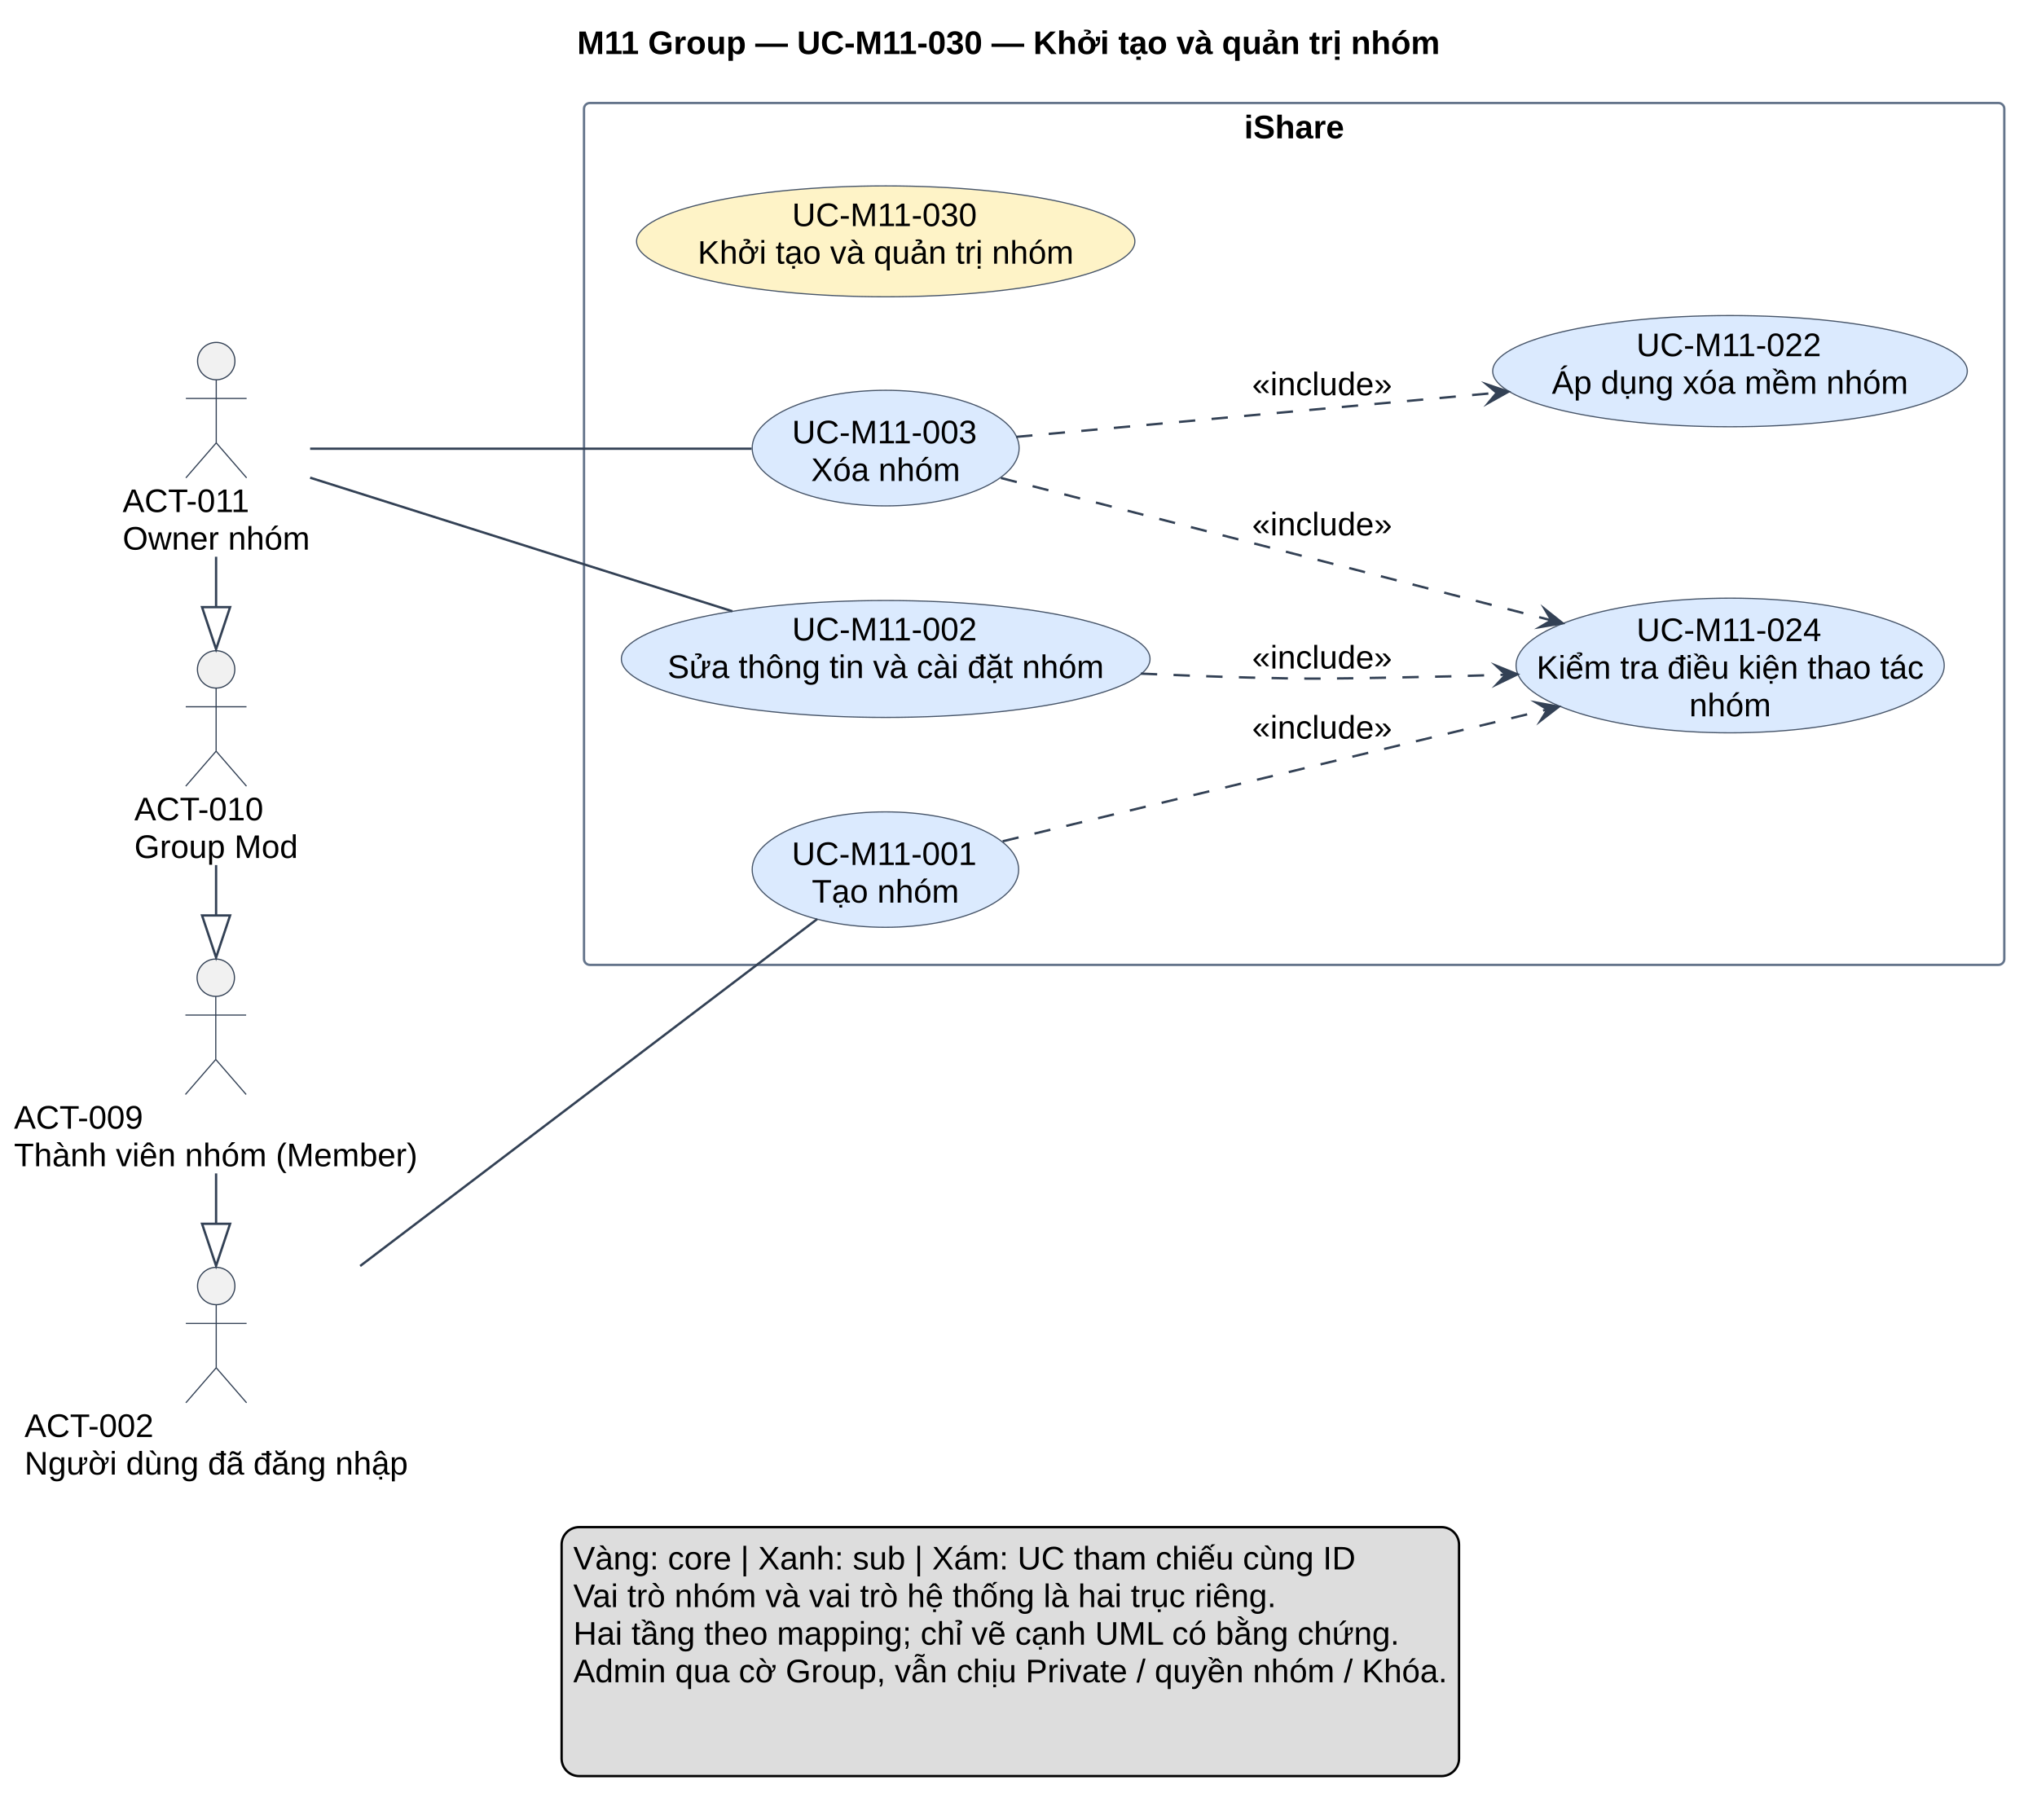
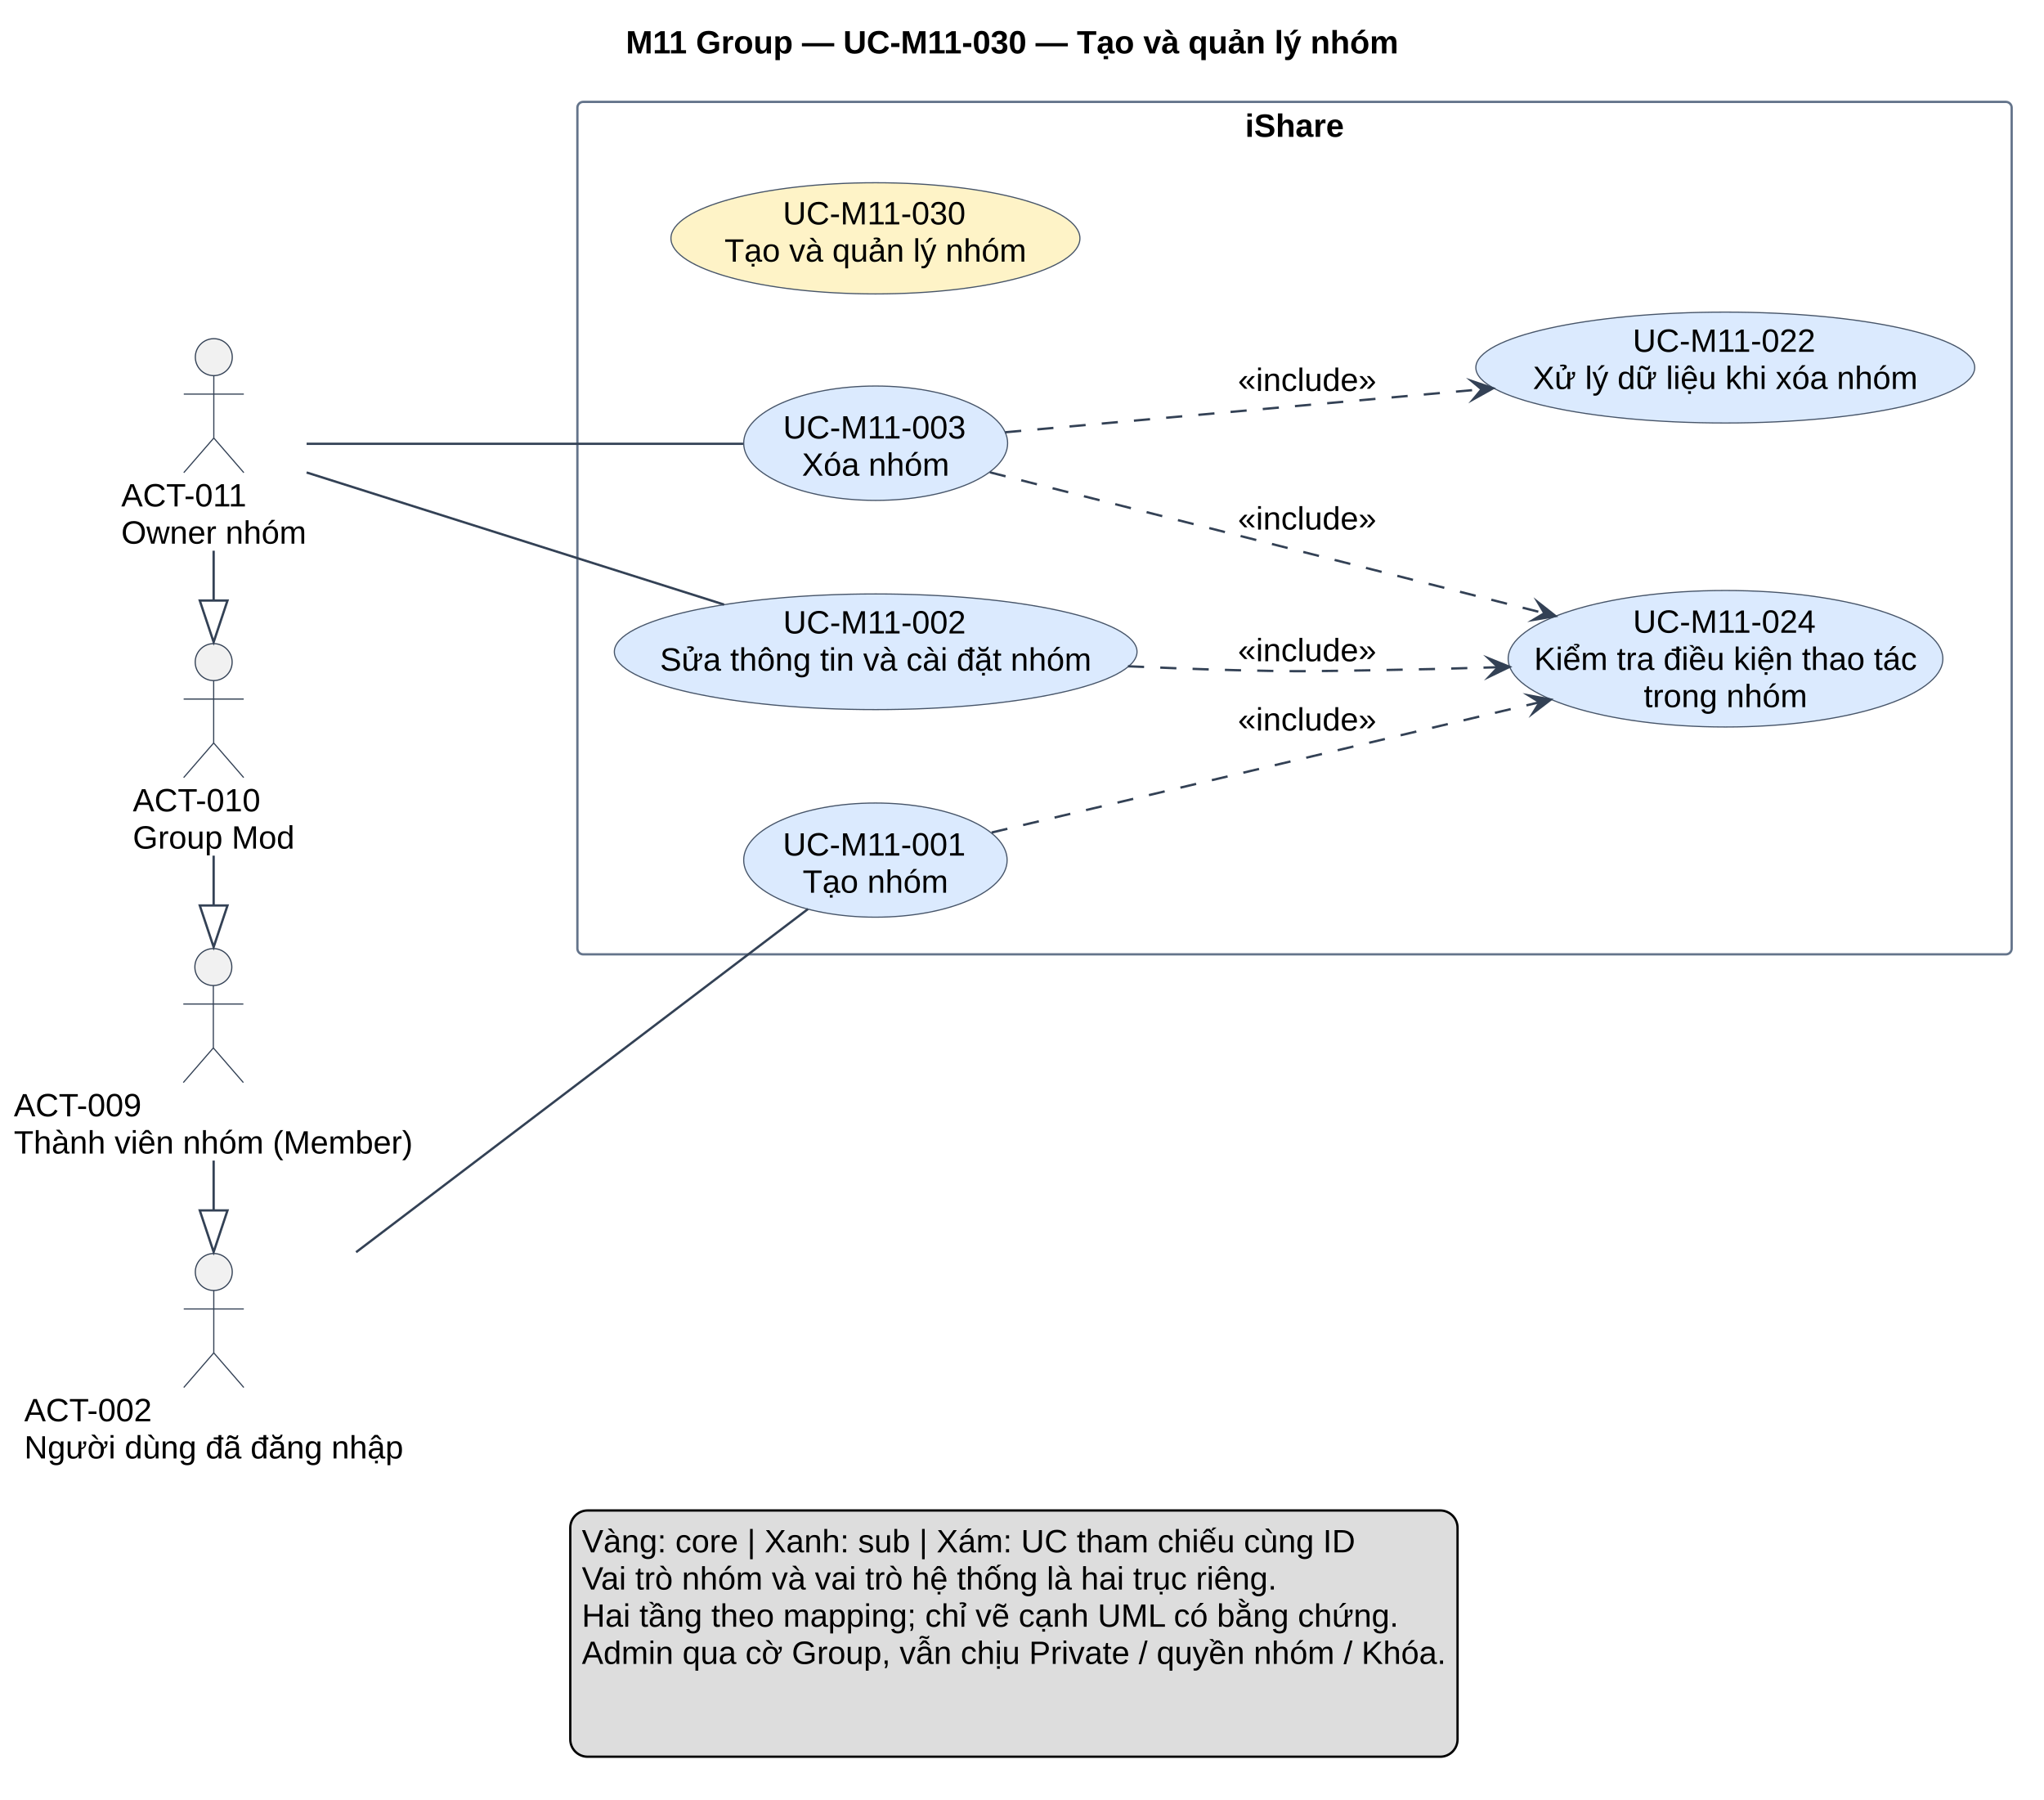
- <svg xmlns="http://www.w3.org/2000/svg" version="1.1" data-diagram-type="DESCRIPTION" style="width:872px;height:779px;background:#FFFFFF;" width="872px" height="779px" viewBox="0 0 872 779" zoomAndPan="magnify" preserveAspectRatio="none" contentStyleType="text/css">
+ <svg xmlns="http://www.w3.org/2000/svg" version="1.1" data-diagram-type="DESCRIPTION" style="width:885px;height:779px;background:#FFFFFF;" width="885px" height="779px" viewBox="0 0 885 779" zoomAndPan="magnify" preserveAspectRatio="none" contentStyleType="text/css">
  <defs />
  <g font-family="sans-serif" lengthAdjust="spacing">
    <g class="title" data-source-line="11">
-       <text x="247.058" y="23.132" fill="#000" font-size="14" textLength="370.884" font-weight="700" font-family="Arial">M11 Group — UC-M11-030 — Khởi tạo và quản trị nhóm</text>
+       <text x="270.973" y="23.132" fill="#000" font-size="14" textLength="336.055" font-weight="700" font-family="Arial">M11 Group — UC-M11-030 — Tạo và quản lý nhóm</text>
    </g>
    <g class="cluster" data-qualified-name="iShare" id="ent0005" data-source-line="16">
-       <rect x="250" y="44.099" width="608" height="369" fill="none" style="stroke:#64748B;stroke-width:1;" rx="2.5" ry="2.5" />
-       <text x="532.6" y="59.23" fill="#000" font-size="14" textLength="42.8" font-weight="700" font-family="Arial">iShare</text>
+       <rect x="250" y="44.099" width="621" height="369" fill="none" style="stroke:#64748B;stroke-width:1;" rx="2.5" ry="2.5" />
+       <text x="539.1" y="59.23" fill="#000" font-size="14" textLength="42.8" font-weight="700" font-family="Arial">iShare</text>
    </g>
    <g class="entity" data-qualified-name="iShare.UC_M11_030" id="ent0006" data-source-line="17">
-       <ellipse cx="379.156" cy="103.336" rx="106.656" ry="23.737" fill="#FEF3C7" style="stroke:#475569;stroke-width:0.5;" />
-       <text x="339.087" y="96.809" fill="#000" font-size="14" textLength="80.138" font-family="Arial">UC-M11-030</text>
-       <text x="298.687" y="112.908" fill="#000" font-size="14" textLength="160.938" font-family="Arial">Khởi tạo và quản trị nhóm</text>
+       <ellipse cx="379.04" cy="103.164" rx="88.54" ry="24.065" fill="#FEF3C7" style="stroke:#475569;stroke-width:0.5;" />
+       <text x="338.971" y="97.151" fill="#000" font-size="14" textLength="80.138" font-family="Arial">UC-M11-030</text>
+       <text x="313.668" y="113.25" fill="#000" font-size="14" textLength="130.744" font-family="Arial">Tạo và quản lý nhóm</text>
    </g>
    <g class="entity" data-qualified-name="iShare.UC_M11_001" id="ent0007" data-source-line="18">
      <ellipse cx="379.033" cy="372.308" rx="57.033" ry="24.709" fill="#DBEAFE" style="stroke:#475569;stroke-width:0.5;" />
      <text x="338.964" y="370.342" fill="#000" font-size="14" textLength="80.138" font-family="Arial">UC-M11-001</text>
      <text x="347.516" y="386.441" fill="#000" font-size="14" textLength="63.034" font-family="Arial">Tạo nhóm</text>
    </g>
    <g class="entity" data-qualified-name="iShare.UC_M11_002" id="ent0008" data-source-line="19">
      <ellipse cx="379.153" cy="282.129" rx="113.153" ry="25.031" fill="#DBEAFE" style="stroke:#475569;stroke-width:0.5;" />
      <text x="339.084" y="274.206" fill="#000" font-size="14" textLength="80.138" font-family="Arial">UC-M11-002</text>
      <text x="285.743" y="290.305" fill="#000" font-size="14" textLength="186.819" font-family="Arial">Sửa thông tin và cài đặt nhóm</text>
    </g>
    <g class="entity" data-qualified-name="iShare.UC_M11_003" id="ent0009" data-source-line="20">
      <ellipse cx="379.137" cy="191.85" rx="57.137" ry="24.751" fill="#DBEAFE" style="stroke:#475569;stroke-width:0.5;" />
      <text x="339.068" y="189.822" fill="#000" font-size="14" textLength="80.138" font-family="Arial">UC-M11-003</text>
      <text x="347.227" y="205.92" fill="#000" font-size="14" textLength="63.82" font-family="Arial">Xóa nhóm</text>
    </g>
    <g class="entity" data-qualified-name="iShare.UC_M11_022" id="ent0010" data-source-line="21">
-       <ellipse cx="740.579" cy="158.907" rx="101.579" ry="23.809" fill="#DBEAFE" style="stroke:#475569;stroke-width:0.5;" />
-       <text x="700.51" y="152.494" fill="#000" font-size="14" textLength="80.138" font-family="Arial">UC-M11-022</text>
-       <text x="664.314" y="168.592" fill="#000" font-size="14" textLength="152.53" font-family="Arial">Áp dụng xóa mềm nhóm</text>
+       <ellipse cx="747.003" cy="159.099" rx="108.003" ry="24.001" fill="#DBEAFE" style="stroke:#475569;stroke-width:0.5;" />
+       <text x="706.934" y="152.286" fill="#000" font-size="14" textLength="80.138" font-family="Arial">UC-M11-022</text>
+       <text x="663.704" y="168.385" fill="#000" font-size="14" textLength="166.599" font-family="Arial">Xử lý dữ liệu khi xóa nhóm</text>
    </g>
    <g class="entity" data-qualified-name="iShare.UC_M11_024" id="ent0011" data-source-line="22">
-       <ellipse cx="740.641" cy="284.925" rx="91.641" ry="28.827" fill="#DBEAFE" style="stroke:#475569;stroke-width:0.5;" />
-       <text x="700.572" y="274.487" fill="#000" font-size="14" textLength="80.138" font-family="Arial">UC-M11-024</text>
-       <text x="657.762" y="290.585" fill="#000" font-size="14" textLength="165.758" font-family="Arial">Kiểm tra điều kiện thao tác</text>
-       <text x="723.131" y="306.684" fill="#000" font-size="14" textLength="35.021" font-family="Arial">nhóm</text>
+       <ellipse cx="747.103" cy="285.143" rx="94.103" ry="29.544" fill="#DBEAFE" style="stroke:#475569;stroke-width:0.5;" />
+       <text x="707.034" y="273.902" fill="#000" font-size="14" textLength="80.138" font-family="Arial">UC-M11-024</text>
+       <text x="664.224" y="290.001" fill="#000" font-size="14" textLength="165.758" font-family="Arial">Kiểm tra điều kiện thao tác</text>
+       <text x="711.693" y="306.1" fill="#000" font-size="14" textLength="70.82" font-family="Arial">trong nhóm</text>
    </g>
    <g class="entity" data-qualified-name="ACT_002" id="ent0001" data-source-line="12">
      <ellipse cx="92.562" cy="550.599" rx="8" ry="8" fill="#F1F1F1" style="stroke:#334155;stroke-width:0.5;" />
      <path d="M92.562,558.599 L92.562,585.599 M79.562,566.599 L105.562,566.599 M92.562,585.599 L79.562,600.599 M92.562,585.599 L105.562,600.599" style="stroke:#334155;stroke-width:0.5;" fill="none" />
      <text x="10.5" y="615.23" fill="#000" font-size="14" textLength="56.021" font-family="Arial">ACT-002</text>
      <text x="10.5" y="631.329" fill="#000" font-size="14" textLength="164.124" font-family="Arial">Người dùng đã đăng nhập</text>
    </g>
    <g class="entity" data-qualified-name="ACT_009" id="ent0002" data-source-line="13">
      <ellipse cx="92.369" cy="418.599" rx="8" ry="8" fill="#F1F1F1" style="stroke:#334155;stroke-width:0.5;" />
      <path d="M92.369,426.599 L92.369,453.599 M79.369,434.599 L105.369,434.599 M92.369,453.599 L79.369,468.599 M92.369,453.599 L105.369,468.599" style="stroke:#334155;stroke-width:0.5;" fill="none" />
      <text x="6" y="483.23" fill="#000" font-size="14" textLength="56.021" font-family="Arial">ACT-009</text>
      <text x="6" y="499.329" fill="#000" font-size="14" textLength="172.737" font-family="Arial">Thành viên nhóm (Member)</text>
    </g>
    <g class="entity" data-qualified-name="ACT_010" id="ent0003" data-source-line="14">
      <ellipse cx="92.517" cy="286.599" rx="8" ry="8" fill="#F1F1F1" style="stroke:#334155;stroke-width:0.5;" />
      <path d="M92.517,294.599 L92.517,321.599 M79.517,302.599 L105.517,302.599 M92.517,321.599 L79.517,336.599 M92.517,321.599 L105.517,336.599" style="stroke:#334155;stroke-width:0.5;" fill="none" />
      <text x="57.5" y="351.23" fill="#000" font-size="14" textLength="56.021" font-family="Arial">ACT-010</text>
      <text x="57.5" y="367.329" fill="#000" font-size="14" textLength="70.034" font-family="Arial">Group Mod</text>
    </g>
    <g class="entity" data-qualified-name="ACT_011" id="ent0004" data-source-line="15">
      <ellipse cx="92.572" cy="154.599" rx="8" ry="8" fill="#F1F1F1" style="stroke:#334155;stroke-width:0.5;" />
      <path d="M92.572,162.599 L92.572,189.599 M79.572,170.599 L105.572,170.599 M92.572,189.599 L79.572,204.599 M92.572,189.599 L105.572,204.599" style="stroke:#334155;stroke-width:0.5;" fill="none" />
      <text x="52.5" y="219.23" fill="#000" font-size="14" textLength="56.021" font-family="Arial">ACT-011</text>
      <text x="52.5" y="235.329" fill="#000" font-size="14" textLength="80.145" font-family="Arial">Owner nhóm</text>
    </g>
    <g class="link" data-entity-1="ent0007" data-entity-2="ent0011" id="lnk12" data-source-line="24" data-link-type="dependency">
-       <path d="M429.23,360.189 C490.77,345.289 591.72,320.865 662.43,303.745" style="stroke:#334155;stroke-width:1;stroke-dasharray:7,7;" fill="none" id="UC_M11_001-to-UC_M11_024" />
-       <polygon points="667.29,302.569,657.601,300.799,662.43,303.745,659.484,308.574,667.29,302.569" fill="#334155" style="stroke:#334155;stroke-width:1;stroke-linejoin:miter;stroke-miterlimit:10;" />
+       <path d="M429.36,360.369 C491.6,345.569 594.336,321.145 666.616,303.965" style="stroke:#334155;stroke-width:1;stroke-dasharray:7,7;" fill="none" id="UC_M11_001-to-UC_M11_024" />
+       <polygon points="671.48,302.809,661.799,300.998,666.616,303.965,663.649,308.781,671.48,302.809" fill="#334155" style="stroke:#334155;stroke-width:1;stroke-linejoin:miter;stroke-miterlimit:10;" />
      <text x="536" y="316.23" fill="#000" font-size="14" textLength="59.938" font-family="Arial">«include»</text>
    </g>
    <g class="link" data-entity-1="ent0008" data-entity-2="ent0011" id="lnk13" data-source-line="25" data-link-type="dependency">
-       <path d="M488.37,288.409 C504.01,289.109 519.92,289.709 535,290.099 C562.1,290.799 568.89,290.569 596,290.099 C613.32,289.799 626.823,289.452 644.573,288.872" style="stroke:#334155;stroke-width:1;stroke-dasharray:7,7;" fill="none" id="UC_M11_002-to-UC_M11_024" />
-       <polygon points="649.57,288.709,640.444,285.005,644.573,288.872,640.705,293,649.57,288.709" fill="#334155" style="stroke:#334155;stroke-width:1;stroke-linejoin:miter;stroke-miterlimit:10;" />
+       <path d="M488.37,288.409 C504.01,289.109 519.92,289.709 535,290.099 C562.1,290.799 568.89,290.549 596,290.099 C614.63,289.789 629.552,289.416 648.592,288.816" style="stroke:#334155;stroke-width:1;stroke-dasharray:7,7;" fill="none" id="UC_M11_002-to-UC_M11_024" />
+       <polygon points="653.59,288.659,644.468,284.944,648.592,288.816,644.72,292.94,653.59,288.659" fill="#334155" style="stroke:#334155;stroke-width:1;stroke-linejoin:miter;stroke-miterlimit:10;" />
      <text x="536" y="286.23" fill="#000" font-size="14" textLength="59.938" font-family="Arial">«include»</text>
    </g>
    <g class="link" data-entity-1="ent0009" data-entity-2="ent0011" id="lnk14" data-source-line="26" data-link-type="dependency">
-       <path d="M428.48,204.639 C490.39,220.659 593.129,247.237 664.109,265.597" style="stroke:#334155;stroke-width:1;stroke-dasharray:7,7;" fill="none" id="UC_M11_003-to-UC_M11_024" />
-       <polygon points="668.95,266.849,661.238,260.722,664.109,265.597,659.235,268.467,668.95,266.849" fill="#334155" style="stroke:#334155;stroke-width:1;stroke-linejoin:miter;stroke-miterlimit:10;" />
+       <path d="M428.6,204.449 C491.31,220.379 596.104,247.007 668.674,265.447" style="stroke:#334155;stroke-width:1;stroke-dasharray:7,7;" fill="none" id="UC_M11_003-to-UC_M11_024" />
+       <polygon points="673.52,266.679,665.782,260.585,668.674,265.447,663.812,268.339,673.52,266.679" fill="#334155" style="stroke:#334155;stroke-width:1;stroke-linejoin:miter;stroke-miterlimit:10;" />
      <text x="536" y="229.23" fill="#000" font-size="14" textLength="59.938" font-family="Arial">«include»</text>
    </g>
    <g class="link" data-entity-1="ent0009" data-entity-2="ent0010" id="lnk15" data-source-line="27" data-link-type="dependency">
-       <path d="M434.99,187.049 C490.95,181.919 573.761,174.316 640.731,168.166" style="stroke:#334155;stroke-width:1;stroke-dasharray:7,7;" fill="none" id="UC_M11_003-to-UC_M11_022" />
-       <polygon points="645.71,167.709,636.382,164.548,640.731,168.166,637.114,172.515,645.71,167.709" fill="#334155" style="stroke:#334155;stroke-width:1;stroke-linejoin:miter;stroke-miterlimit:10;" />
+       <path d="M435.19,187.119 C491.01,182.089 573.53,174.648 641.48,168.518" style="stroke:#334155;stroke-width:1;stroke-dasharray:7,7;" fill="none" id="UC_M11_003-to-UC_M11_022" />
+       <polygon points="646.46,168.069,637.137,164.893,641.48,168.518,637.856,172.861,646.46,168.069" fill="#334155" style="stroke:#334155;stroke-width:1;stroke-linejoin:miter;stroke-miterlimit:10;" />
      <text x="536" y="169.23" fill="#000" font-size="14" textLength="59.938" font-family="Arial">«include»</text>
    </g>
    <g class="link" data-entity-1="ent0001" data-entity-2="ent0007" id="lnk16" data-source-line="28" data-link-type="association">
      <path d="M154.18,542.029 C214.56,496.179 304.56,427.859 349.84,393.479" style="stroke:#334155;stroke-width:1;" fill="none" id="ACT_002-UC_M11_001" />
    </g>
    <g class="link" data-entity-1="ent0004" data-entity-2="ent0008" id="lnk17" data-source-line="29" data-link-type="association">
      <path d="M132.76,204.519 C179.4,219.279 257.89,244.099 313.5,261.699" style="stroke:#334155;stroke-width:1;" fill="none" id="ACT_011-UC_M11_002" />
    </g>
    <g class="link" data-entity-1="ent0004" data-entity-2="ent0009" id="lnk18" data-source-line="30" data-link-type="association">
      <path d="M132.76,192.099 C181.77,192.099 265.93,192.099 321.77,192.099" style="stroke:#334155;stroke-width:1;" fill="none" id="ACT_011-UC_M11_003" />
    </g>
    <g class="link" data-entity-1="ent0002" data-entity-2="ent0001" id="lnk19" data-source-line="31" data-link-type="extension">
      <path d="M92.5,502.379 C92.5,515.569 92.5,510.759 92.5,523.949" style="stroke:#334155;stroke-width:1;" fill="none" id="ACT_009-to-ACT_002" />
      <polygon points="92.5,541.949,98.5,523.949,86.5,523.949,92.5,541.949" fill="none" style="stroke:#334155;stroke-width:1;stroke-linejoin:miter;stroke-miterlimit:10;" />
    </g>
    <g class="link" data-entity-1="ent0003" data-entity-2="ent0002" id="lnk20" data-source-line="32" data-link-type="extension">
      <path d="M92.5,370.379 C92.5,383.569 92.5,378.759 92.5,391.949" style="stroke:#334155;stroke-width:1;" fill="none" id="ACT_010-to-ACT_009" />
      <polygon points="92.5,409.949,98.5,391.949,86.5,391.949,92.5,409.949" fill="none" style="stroke:#334155;stroke-width:1;stroke-linejoin:miter;stroke-miterlimit:10;" />
    </g>
    <g class="link" data-entity-1="ent0004" data-entity-2="ent0003" id="lnk21" data-source-line="33" data-link-type="extension">
      <path d="M92.5,238.379 C92.5,251.569 92.5,246.759 92.5,259.949" style="stroke:#334155;stroke-width:1;" fill="none" id="ACT_011-to-ACT_010" />
      <polygon points="92.5,277.949,98.5,259.949,86.5,259.949,92.5,277.949" fill="none" style="stroke:#334155;stroke-width:1;stroke-linejoin:miter;stroke-miterlimit:10;" />
    </g>
    <g class="legend" data-source-line="34">
-       <rect x="240.417" y="653.829" width="384.165" height="106.592" fill="#DDD" style="stroke:#000;stroke-width:1;" rx="7.5" ry="7.5" />
-       <text x="245.417" y="671.961" fill="#000" font-size="14" textLength="334.886" font-family="Arial">Vàng: core | Xanh: sub | Xám: UC tham chiếu cùng ID</text>
-       <text x="245.417" y="688.06" fill="#000" font-size="14" textLength="301.943" font-family="Arial">Vai trò nhóm và vai trò hệ thống là hai trục riêng.</text>
-       <text x="245.417" y="704.158" fill="#000" font-size="14" textLength="354.143" font-family="Arial">Hai tầng theo mapping; chỉ vẽ cạnh UML có bằng chứng.</text>
-       <text x="245.417" y="720.257" fill="#000" font-size="14" textLength="374.165" font-family="Arial">Admin qua cờ Group, vẫn chịu Private / quyền nhóm / Khóa.</text>
-       <text x="245.417" y="736.355" fill="#000" font-size="14" font-family="Arial"> </text>
-       <text x="245.417" y="752.454" fill="#000" font-size="14" font-family="Arial"> </text>
+       <rect x="246.917" y="653.829" width="384.165" height="106.592" fill="#DDD" style="stroke:#000;stroke-width:1;" rx="7.5" ry="7.5" />
+       <text x="251.917" y="671.961" fill="#000" font-size="14" textLength="334.886" font-family="Arial">Vàng: core | Xanh: sub | Xám: UC tham chiếu cùng ID</text>
+       <text x="251.917" y="688.06" fill="#000" font-size="14" textLength="301.943" font-family="Arial">Vai trò nhóm và vai trò hệ thống là hai trục riêng.</text>
+       <text x="251.917" y="704.158" fill="#000" font-size="14" textLength="354.143" font-family="Arial">Hai tầng theo mapping; chỉ vẽ cạnh UML có bằng chứng.</text>
+       <text x="251.917" y="720.257" fill="#000" font-size="14" textLength="374.165" font-family="Arial">Admin qua cờ Group, vẫn chịu Private / quyền nhóm / Khóa.</text>
+       <text x="251.917" y="736.355" fill="#000" font-size="14" font-family="Arial"> </text>
+       <text x="251.917" y="752.454" fill="#000" font-size="14" font-family="Arial"> </text>
    </g>
  </g>
</svg>
